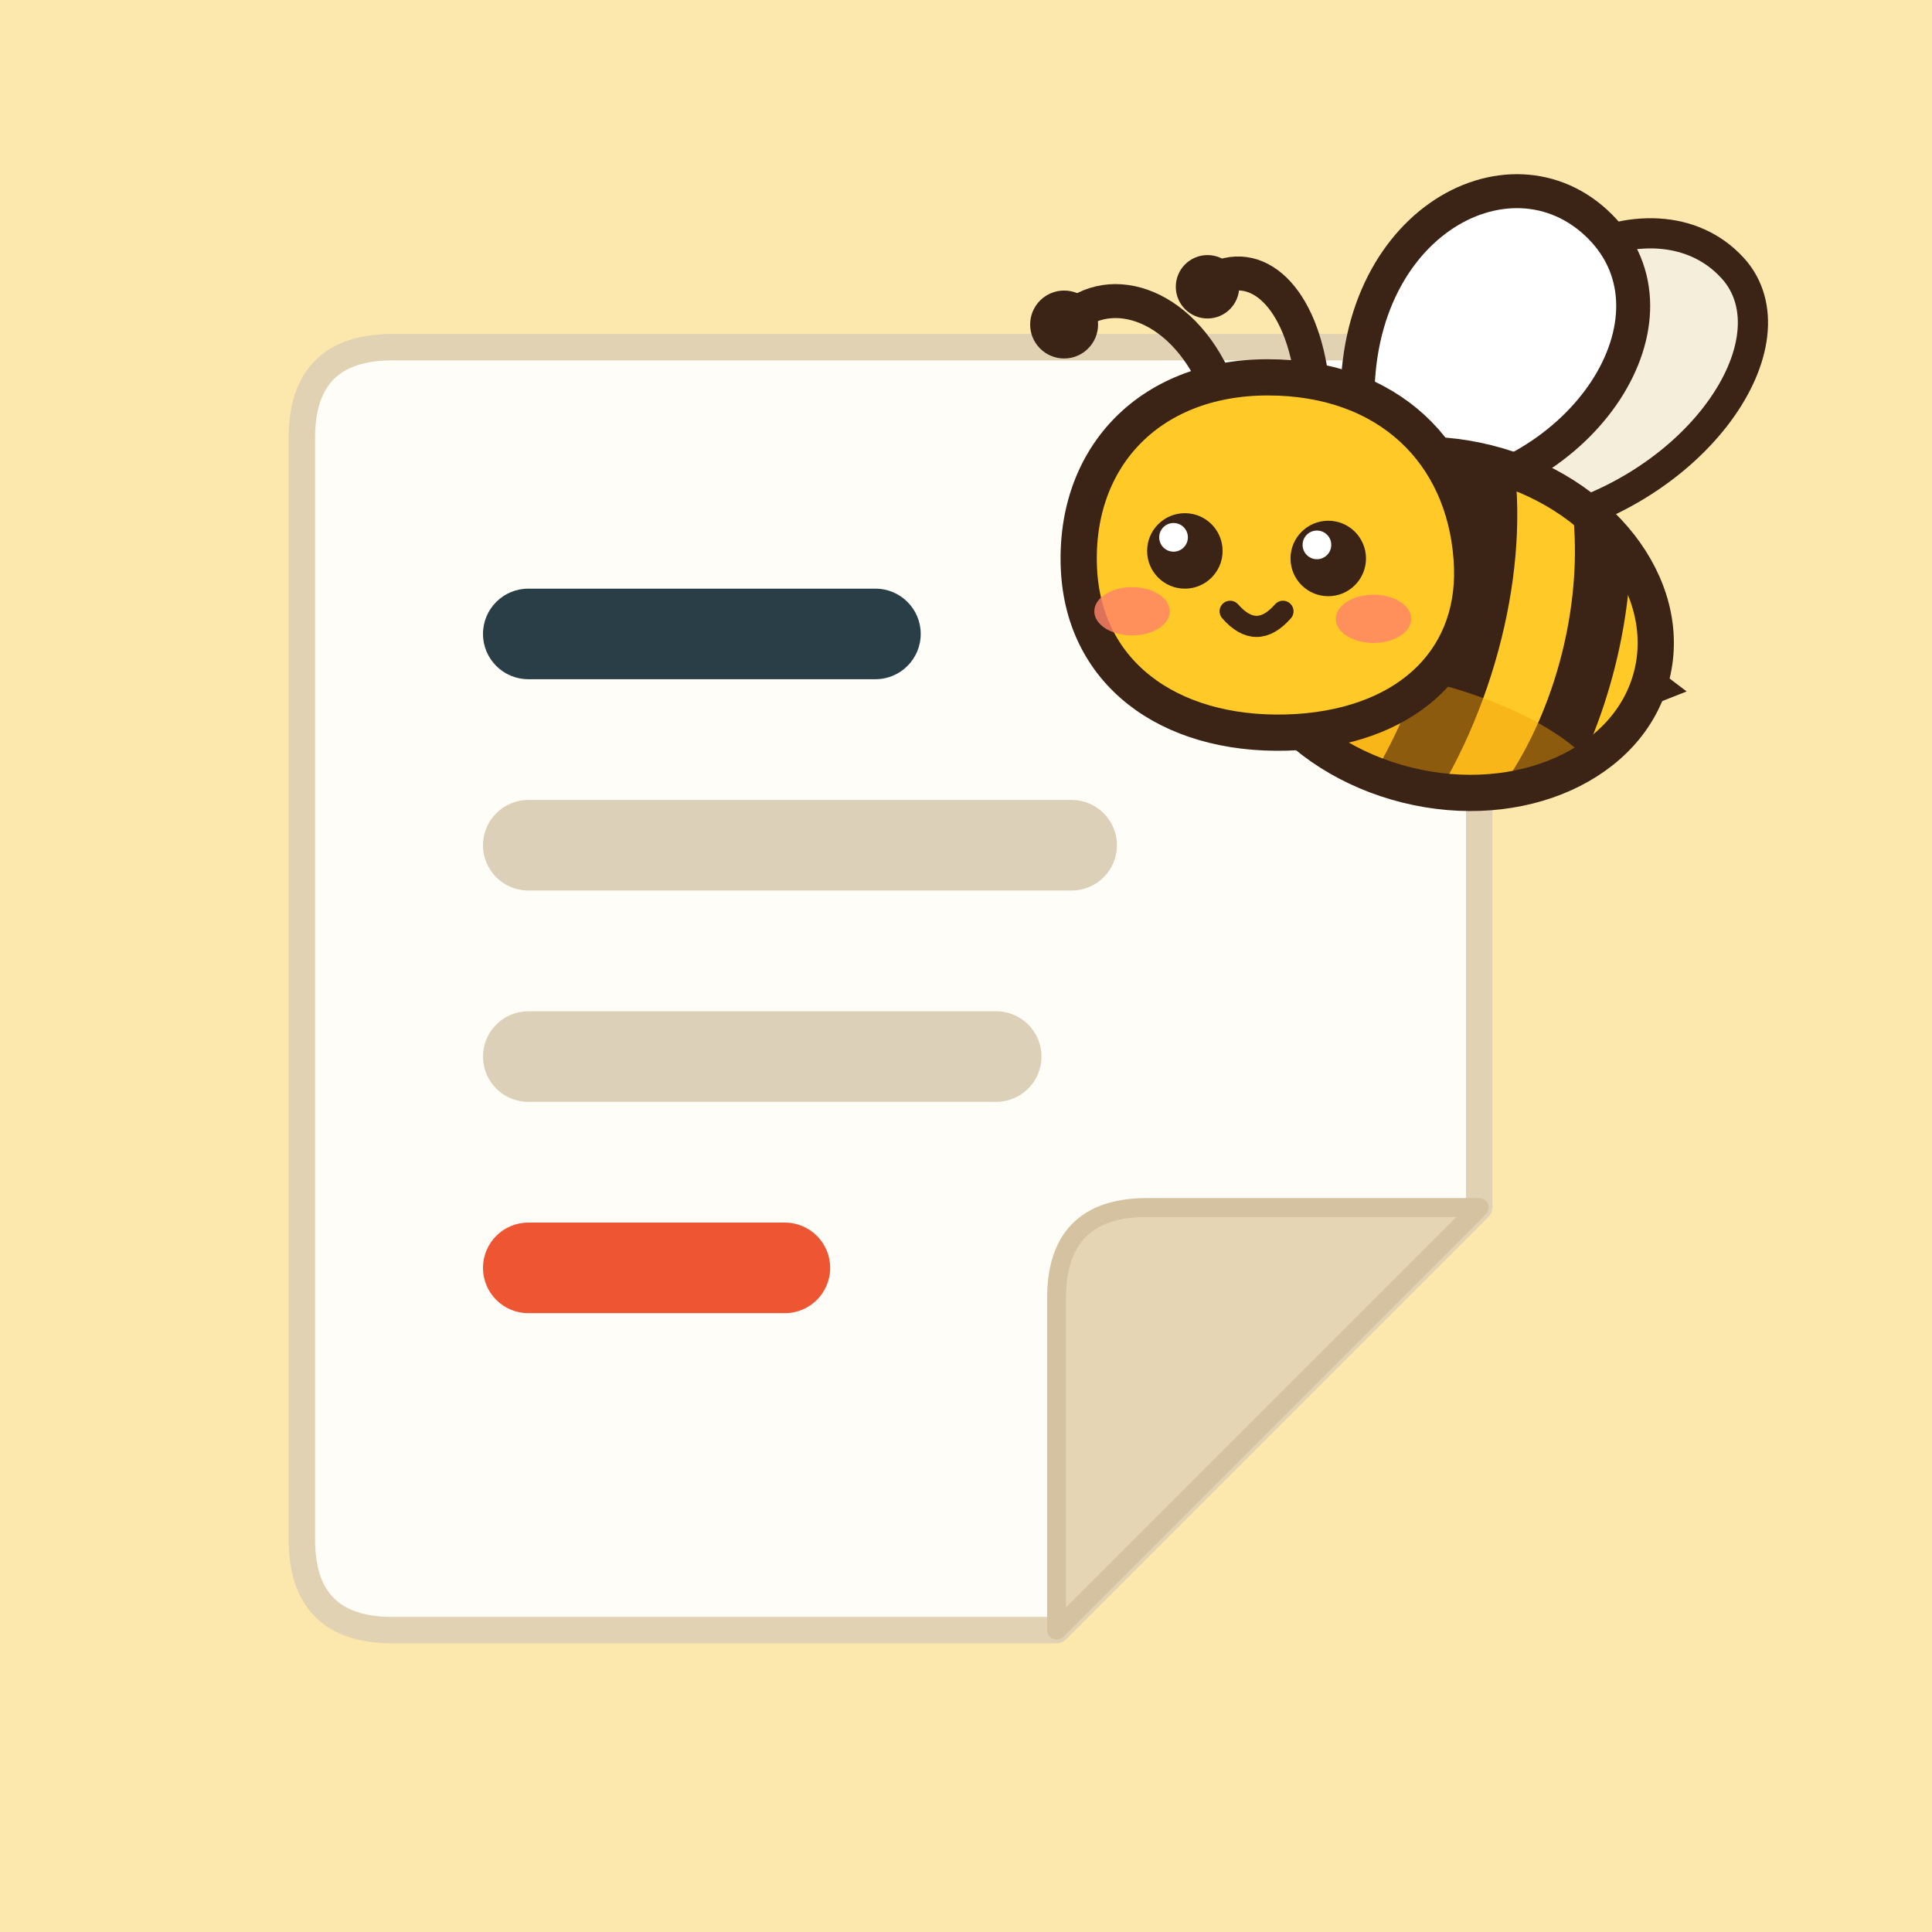
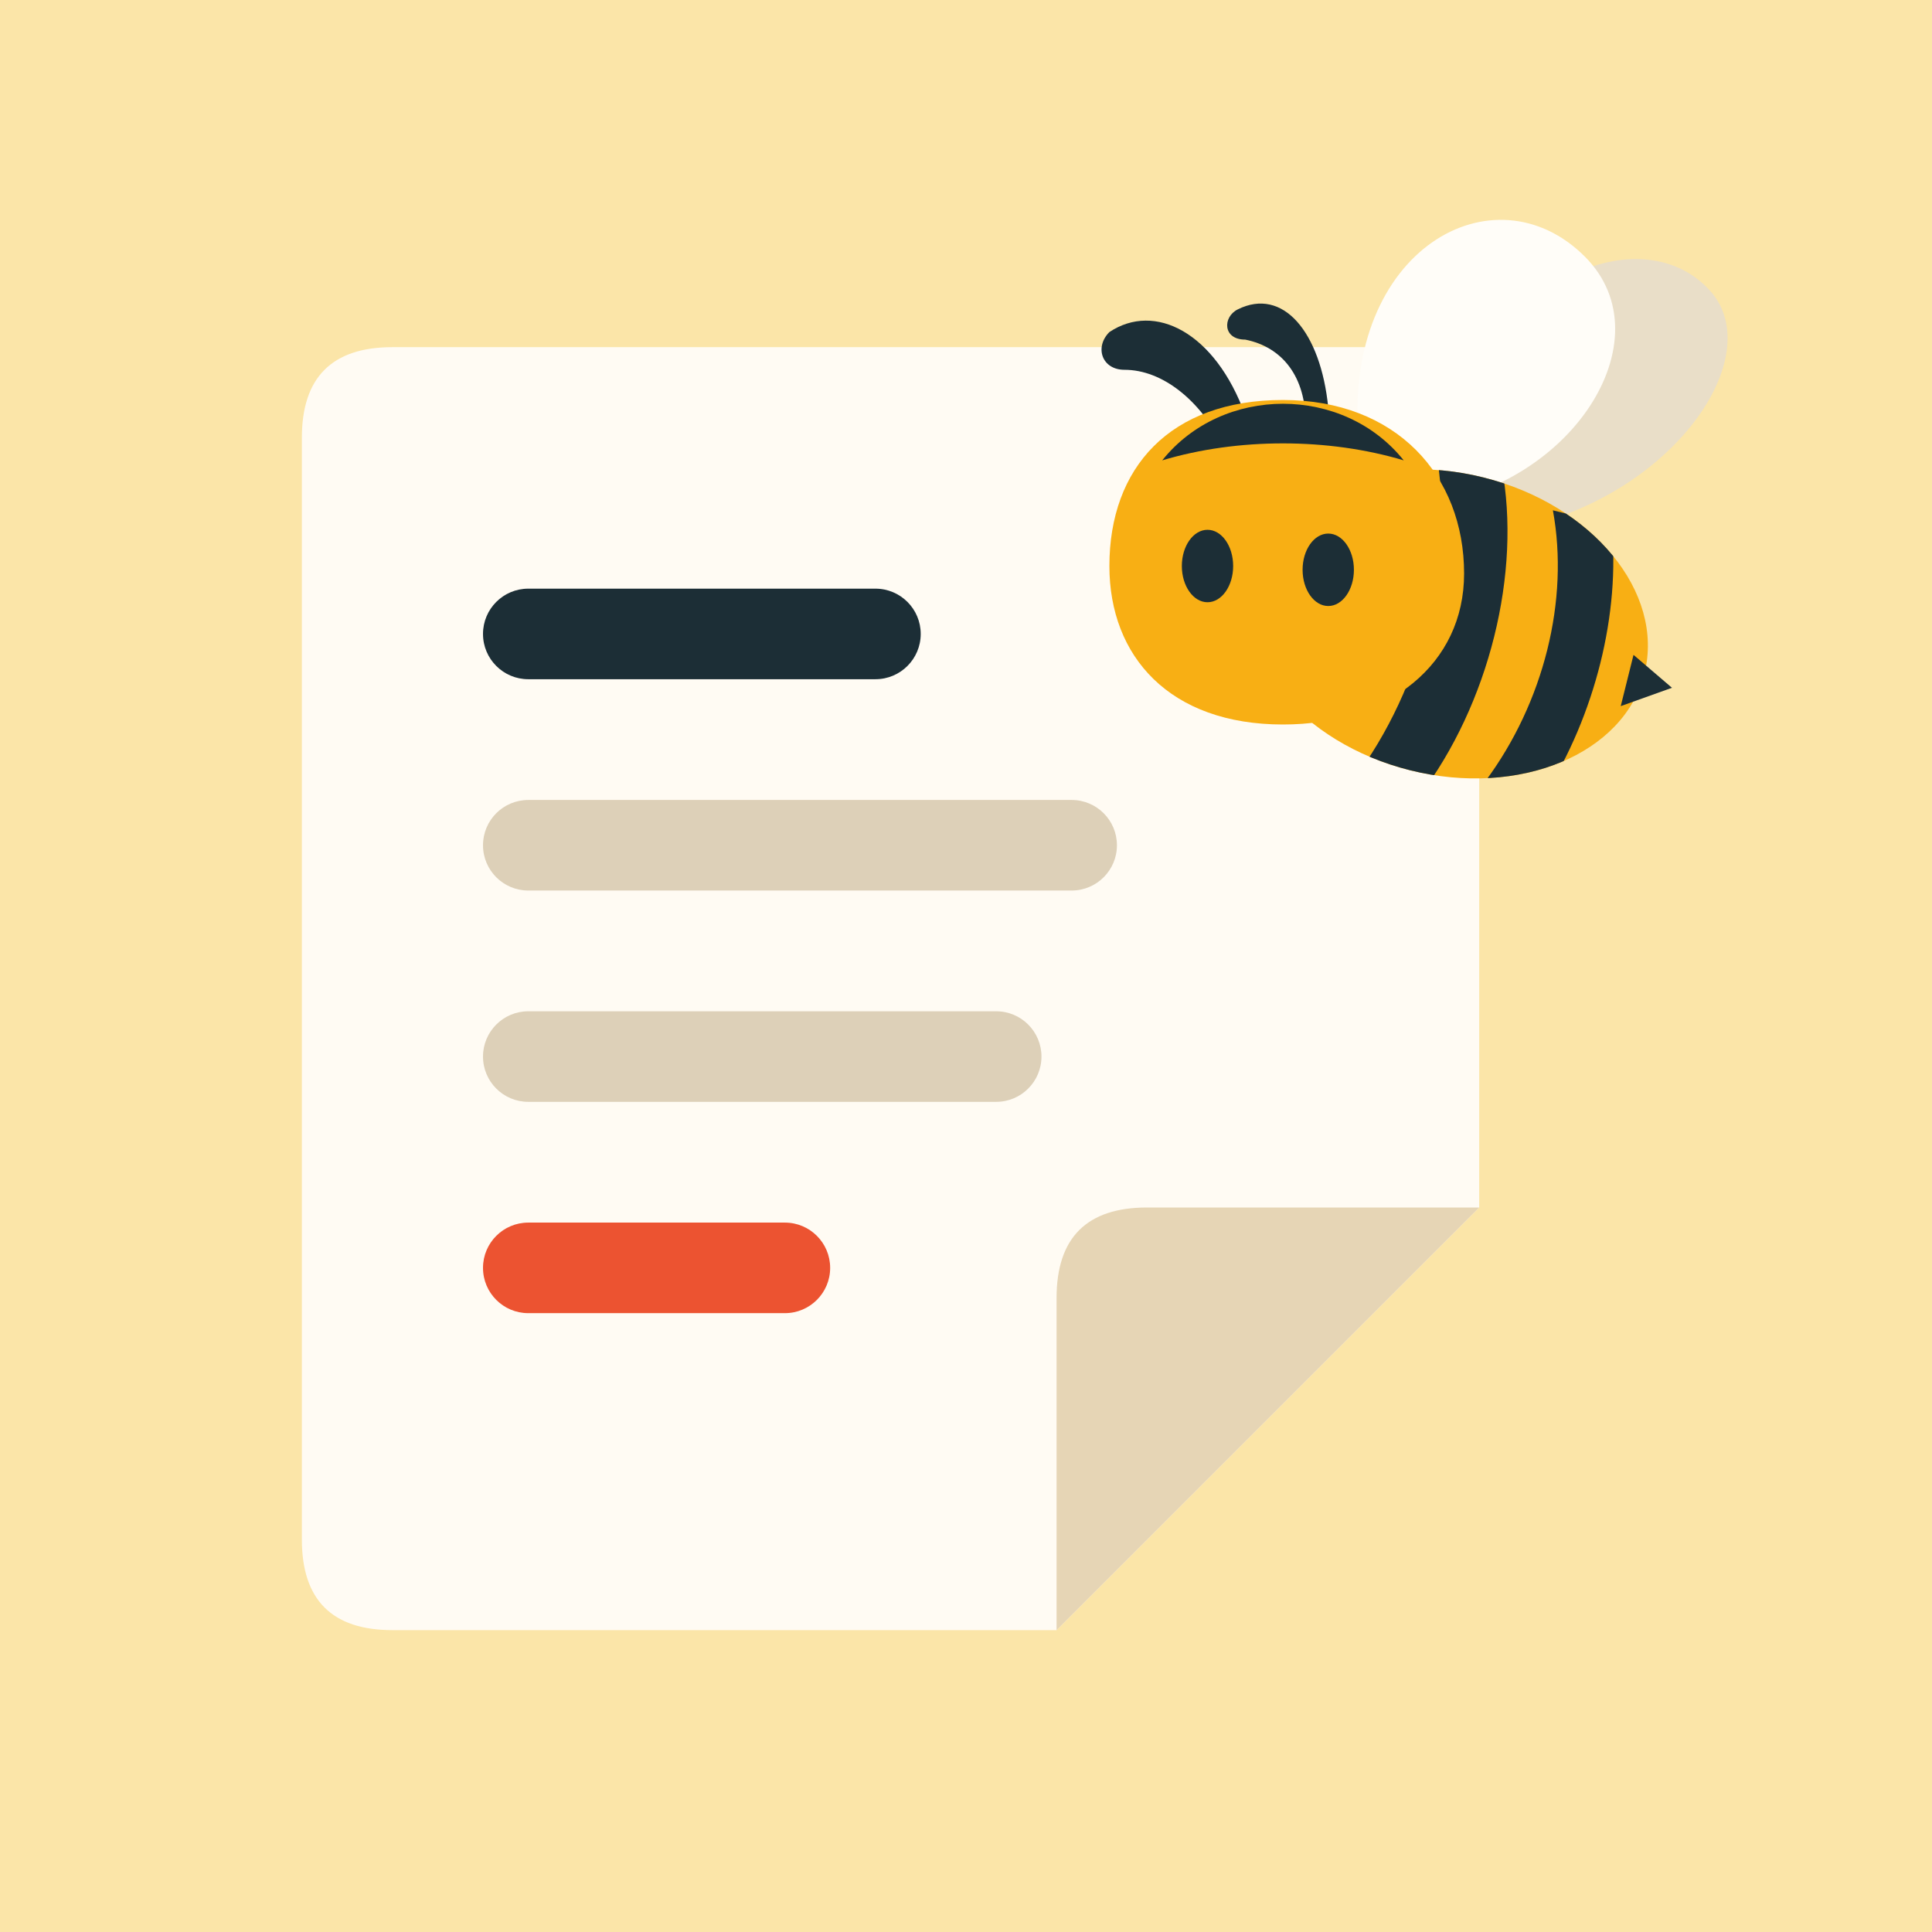
<svg xmlns="http://www.w3.org/2000/svg" width="1024" height="1024" viewBox="0 0 256 256" role="img" aria-labelledby="title desc">
-   <rect id="background" width="256" height="256" fill="#FCE7AD" />
+   <rect id="background" width="256" height="256" fill="#FBE5A8" />
  <g id="ledger-sheet">
-     <path d="       M 52 46       H 184       Q 196 46 196 58       V 160       L 140 216       H 52       Q 40 216 40 204       V 58       Q 40 46 52 46 Z" fill="#FFFDF7" stroke="#E2D2B4" stroke-width="3.5" stroke-linejoin="round" />
-     <rect x="64" y="78" width="58" height="12" rx="6" fill="#2A3E47" />
+     <path d="       M 52 46       H 184       Q 196 46 196 58       V 160       L 140 216       H 52       Q 40 216 40 204       V 58       Q 40 46 52 46 Z" fill="#FFFBF3" />
+     <rect x="64" y="78" width="58" height="12" rx="6" fill="#1C2E36" />
    <rect x="64" y="106" width="84" height="12" rx="6" fill="#DDD0B8" />
    <rect x="64" y="134" width="74" height="12" rx="6" fill="#DDD0B8" />
-     <rect x="64" y="162" width="46" height="12" rx="6" fill="#EE5533" />
-     <path d="M 140 216 V 172 Q 140 160 152 160 H 196 Z" fill="#E6D5B5" stroke="#D5C2A0" stroke-width="2.5" stroke-linejoin="round" />
+     <rect x="64" y="162" width="46" height="12" rx="6" fill="#EC5331" />
+     <path d="M 140 216 V 172 Q 140 160 152 160 H 196 Z" fill="#E6D5B5" />
  </g>
-   <g id="cartoon-bee" transform="translate(182 72)">
-     <path d="M 10 -14 C 14 -38 38 -48 48 -36 C 56 -26 42 -6 20 -2 Z" fill="#F5EEDB" stroke="#3B2316" stroke-width="4" stroke-linejoin="round" />
-     <path d="M -2 -16 C -4 -42 18 -54 30 -42 C 42 -30 28 -8 6 -6 Z" fill="#FFFFFF" stroke="#3B2316" stroke-width="4.5" stroke-linejoin="round" />
+   <g id="editorial-bee" transform="translate(182 72)">
+     <path d="M 10 -12 C 14 -35 36 -44 45 -33 C 52 -24 39 -6 19 -2 Z" fill="#E9DEC8" />
+     <path d="M -2 -14 C -4 -39 16 -50 28 -38 C 39 -27 26 -7 6 -5 Z" fill="#FFFDF8" />
    <g transform="rotate(14)">
      <defs>
-         <ellipse id="fp-body" cx="12" cy="8" rx="28" ry="22" />
-         <clipPath id="fp-body-clip">
-           <use href="#fp-body" />
+         <ellipse id="fp-clean-body" cx="12" cy="8" rx="27" ry="20" />
+         <clipPath id="fp-clean-clip">
+           <use href="#fp-clean-body" />
        </clipPath>
      </defs>
-       <use href="#fp-body" fill="#FFC928" />
-       <g clip-path="url(#fp-body-clip)">
-         <path d="M 6 -16 C 12 -2 12 18 6 34 L 15 34 C 21 18 21 -2 15 -16 Z" fill="#3B2316" />
-         <path d="M 24 -12 C 29 0 29 16 24 28 L 32 28 C 36 16 36 0 32 -12 Z" fill="#3B2316" />
-         <ellipse cx="12" cy="26" rx="26" ry="10" fill="#F29F05" opacity="0.45" />
+       <use href="#fp-clean-body" fill="#F8AF14" />
+       <g clip-path="url(#fp-clean-clip)">
+         <path d="M 5 -14 C 11 -1 11 17 5 31 L 14 31 C 20 17 20 -1 14 -14 Z" fill="#1C2E36" />
+         <path d="M 22 -10 C 27 1 27 15 22 27 L 30 27 C 34 15 34 1 30 -10 Z" fill="#1C2E36" />
      </g>
-       <use href="#fp-body" fill="none" stroke="#3B2316" stroke-width="4.8" />
-       <path d="M 38 6 L 45 9 L 38 14 Z" fill="#3B2316" />
+       <path d="M 37 6 L 43 9 L 37 13 Z" fill="#1C2E36" />
    </g>
-     <g transform="translate(-14 0)">
-       <path d="M -6 -19 C -10 -31 -20 -35 -26 -30" fill="none" stroke="#3B2316" stroke-width="4.5" stroke-linecap="round" />
-       <circle cx="-27" cy="-29" r="4.5" fill="#3B2316" />
-       <path d="M 6 -20 C 5 -32 -1 -38 -7 -35" fill="none" stroke="#3B2316" stroke-width="4.5" stroke-linecap="round" />
-       <circle cx="-8" cy="-34" r="4.2" fill="#3B2316" />
-       <path d="         M 0 -22         C 16 -22 26 -12 27 2         C 28 15 19 24 4 25         C -12 26 -24 18 -25 4         C -26 -11 -16 -22 0 -22 Z" fill="#FFC928" stroke="#3B2316" stroke-width="4.8" />
-       <circle cx="-11" cy="1" r="5" fill="#3B2316" />
-       <circle cx="-12.5" cy="-0.8" r="1.9" fill="#FFFFFF" />
-       <circle cx="8" cy="2" r="5" fill="#3B2316" />
-       <circle cx="6.5" cy="0.2" r="1.9" fill="#FFFFFF" />
-       <ellipse cx="-18" cy="9" rx="5" ry="3.2" fill="#FF8468" opacity="0.82" />
-       <ellipse cx="14" cy="10" rx="5" ry="3.2" fill="#FF8468" opacity="0.82" />
-       <path d="M -5 9 Q -1.5 13 2 9" fill="none" stroke="#3B2316" stroke-width="2.8" stroke-linecap="round" />
+     <g transform="translate(-12 1)">
+       <path d="M -5 -18 C -9 -29 -17 -33 -23 -29 C -25 -27 -24 -24 -21 -24 C -16 -24 -11 -20 -8 -14 Z" fill="#1C2E36" />
+       <path d="M 6 -19 C 5 -29 0 -35 -6 -32 C -8 -31 -8 -28 -5 -28 C 0 -27 3 -23 3 -17 Z" fill="#1C2E36" />
+       <defs>
+         <path id="fp-clean-head" d="           M 0 -20           C 15 -20 24 -10 24 3           C 24 15 14 23 0 23           C -15 23 -23 14 -23 2           C -23 -11 -15 -20 0 -20 Z" />
+         <clipPath id="fp-clean-head-clip">
+           <use href="#fp-clean-head" />
+         </clipPath>
+       </defs>
+       <use href="#fp-clean-head" fill="#F8AF14" />
+       <g clip-path="url(#fp-clean-head-clip)">
+         <path d="M -16 -12 C -8 -22 8 -22 16 -12 C 6 -15 -6 -15 -16 -12 Z" fill="#1C2E36" />
+       </g>
+       <ellipse cx="-10" cy="2" rx="3.4" ry="4.8" fill="#1C2E36" />
+       <ellipse cx="6" cy="2.5" rx="3.4" ry="4.8" fill="#1C2E36" />
    </g>
  </g>
</svg>
